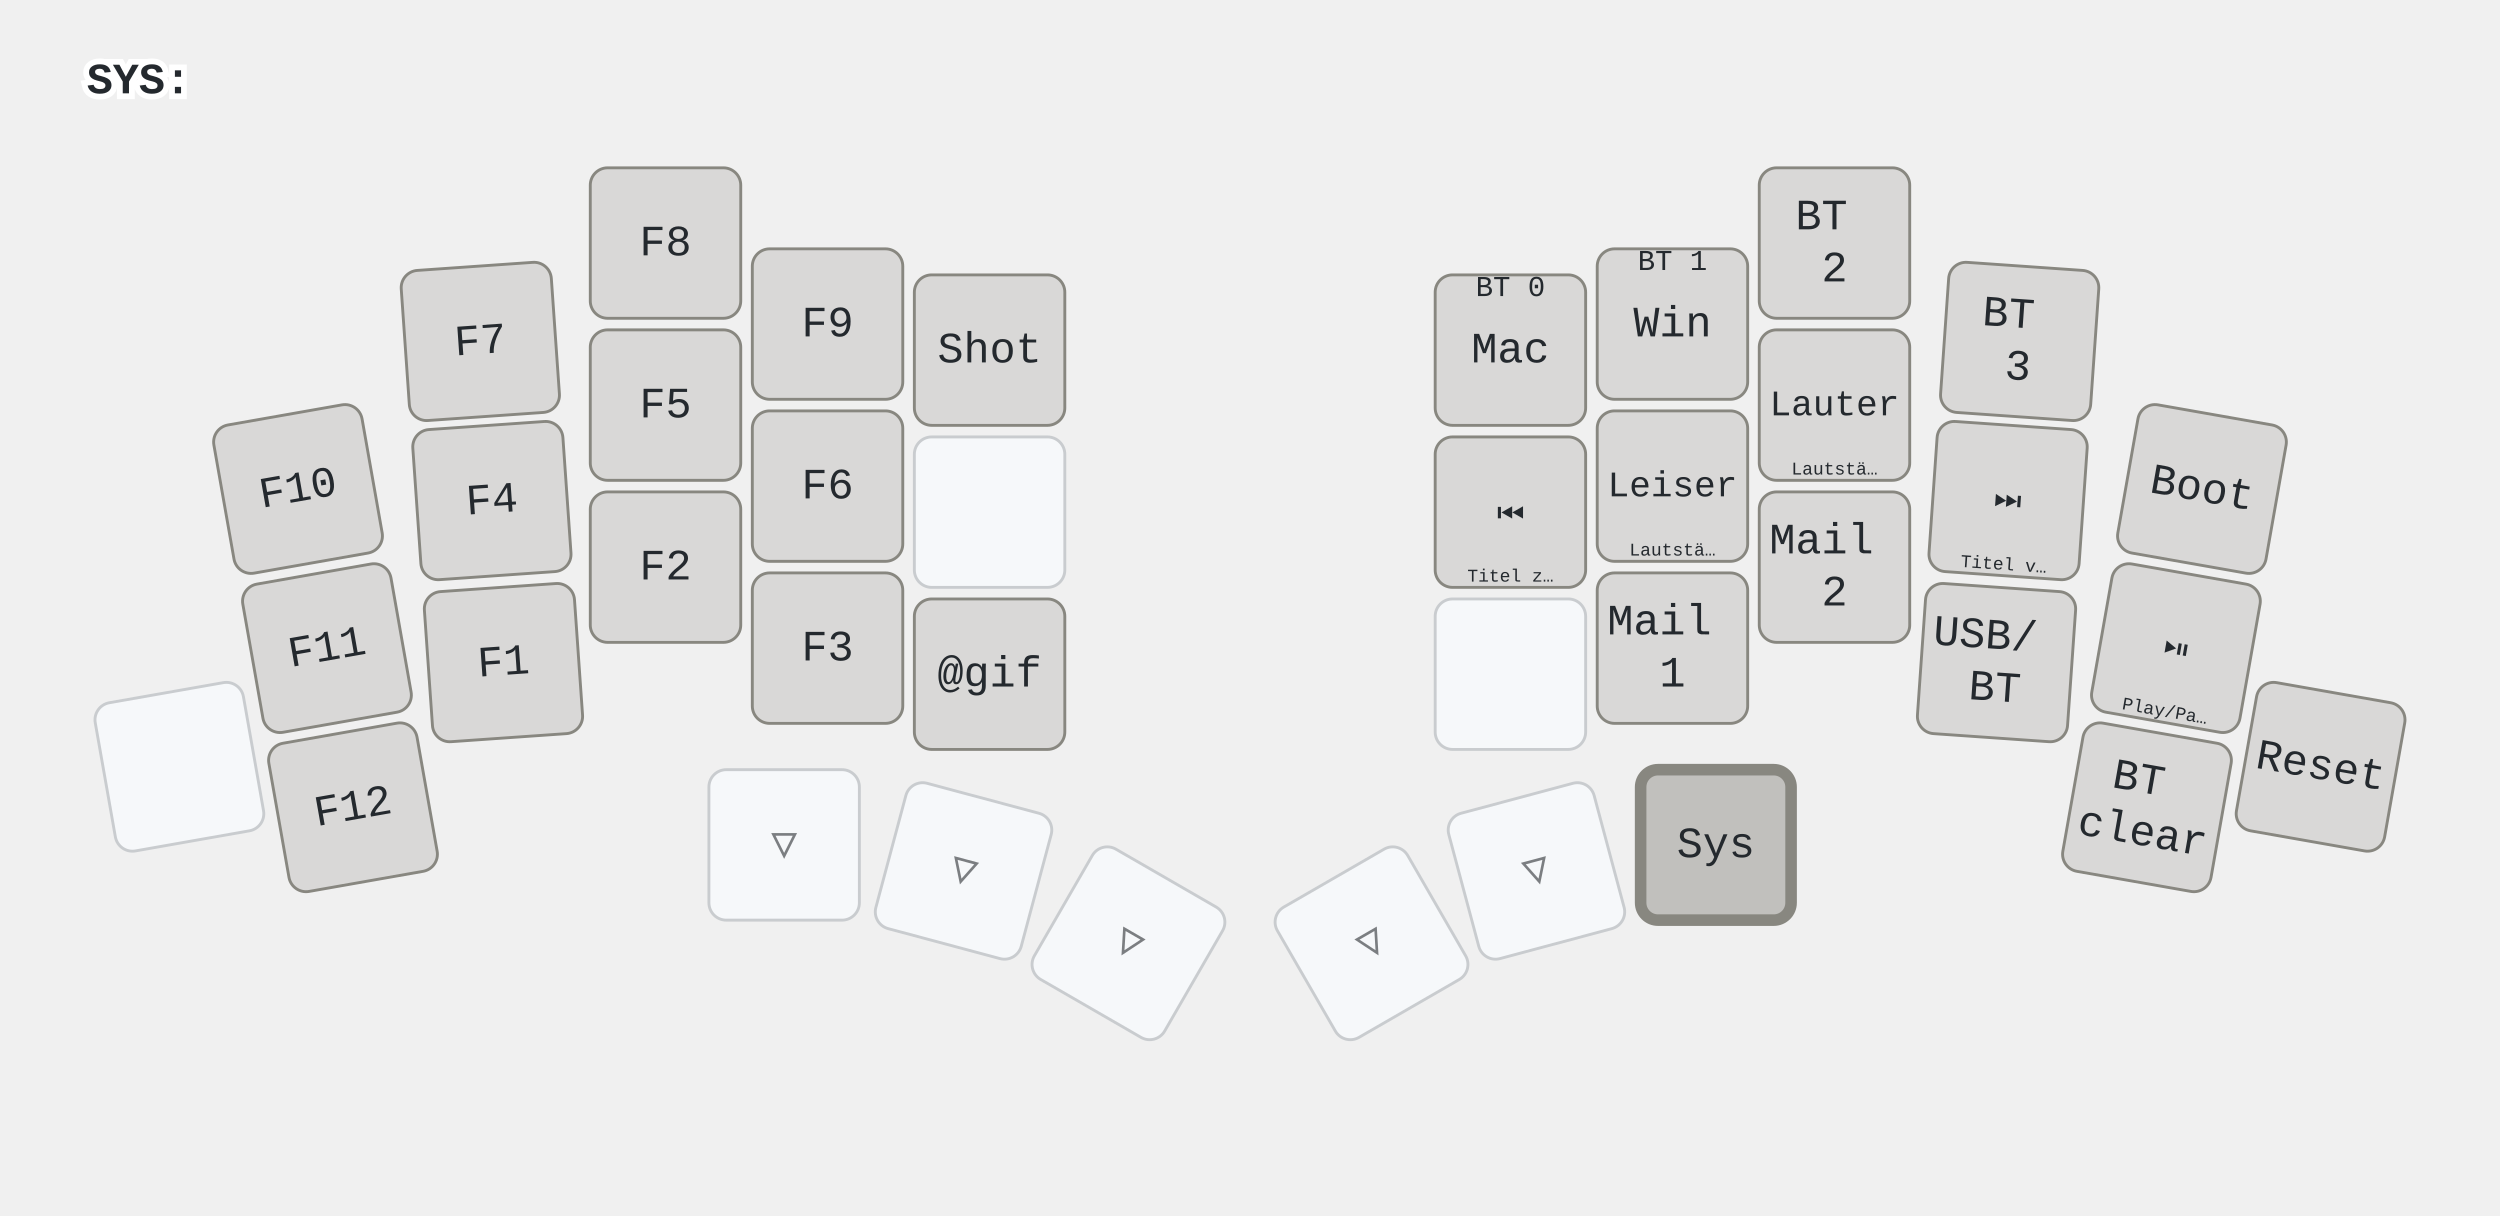
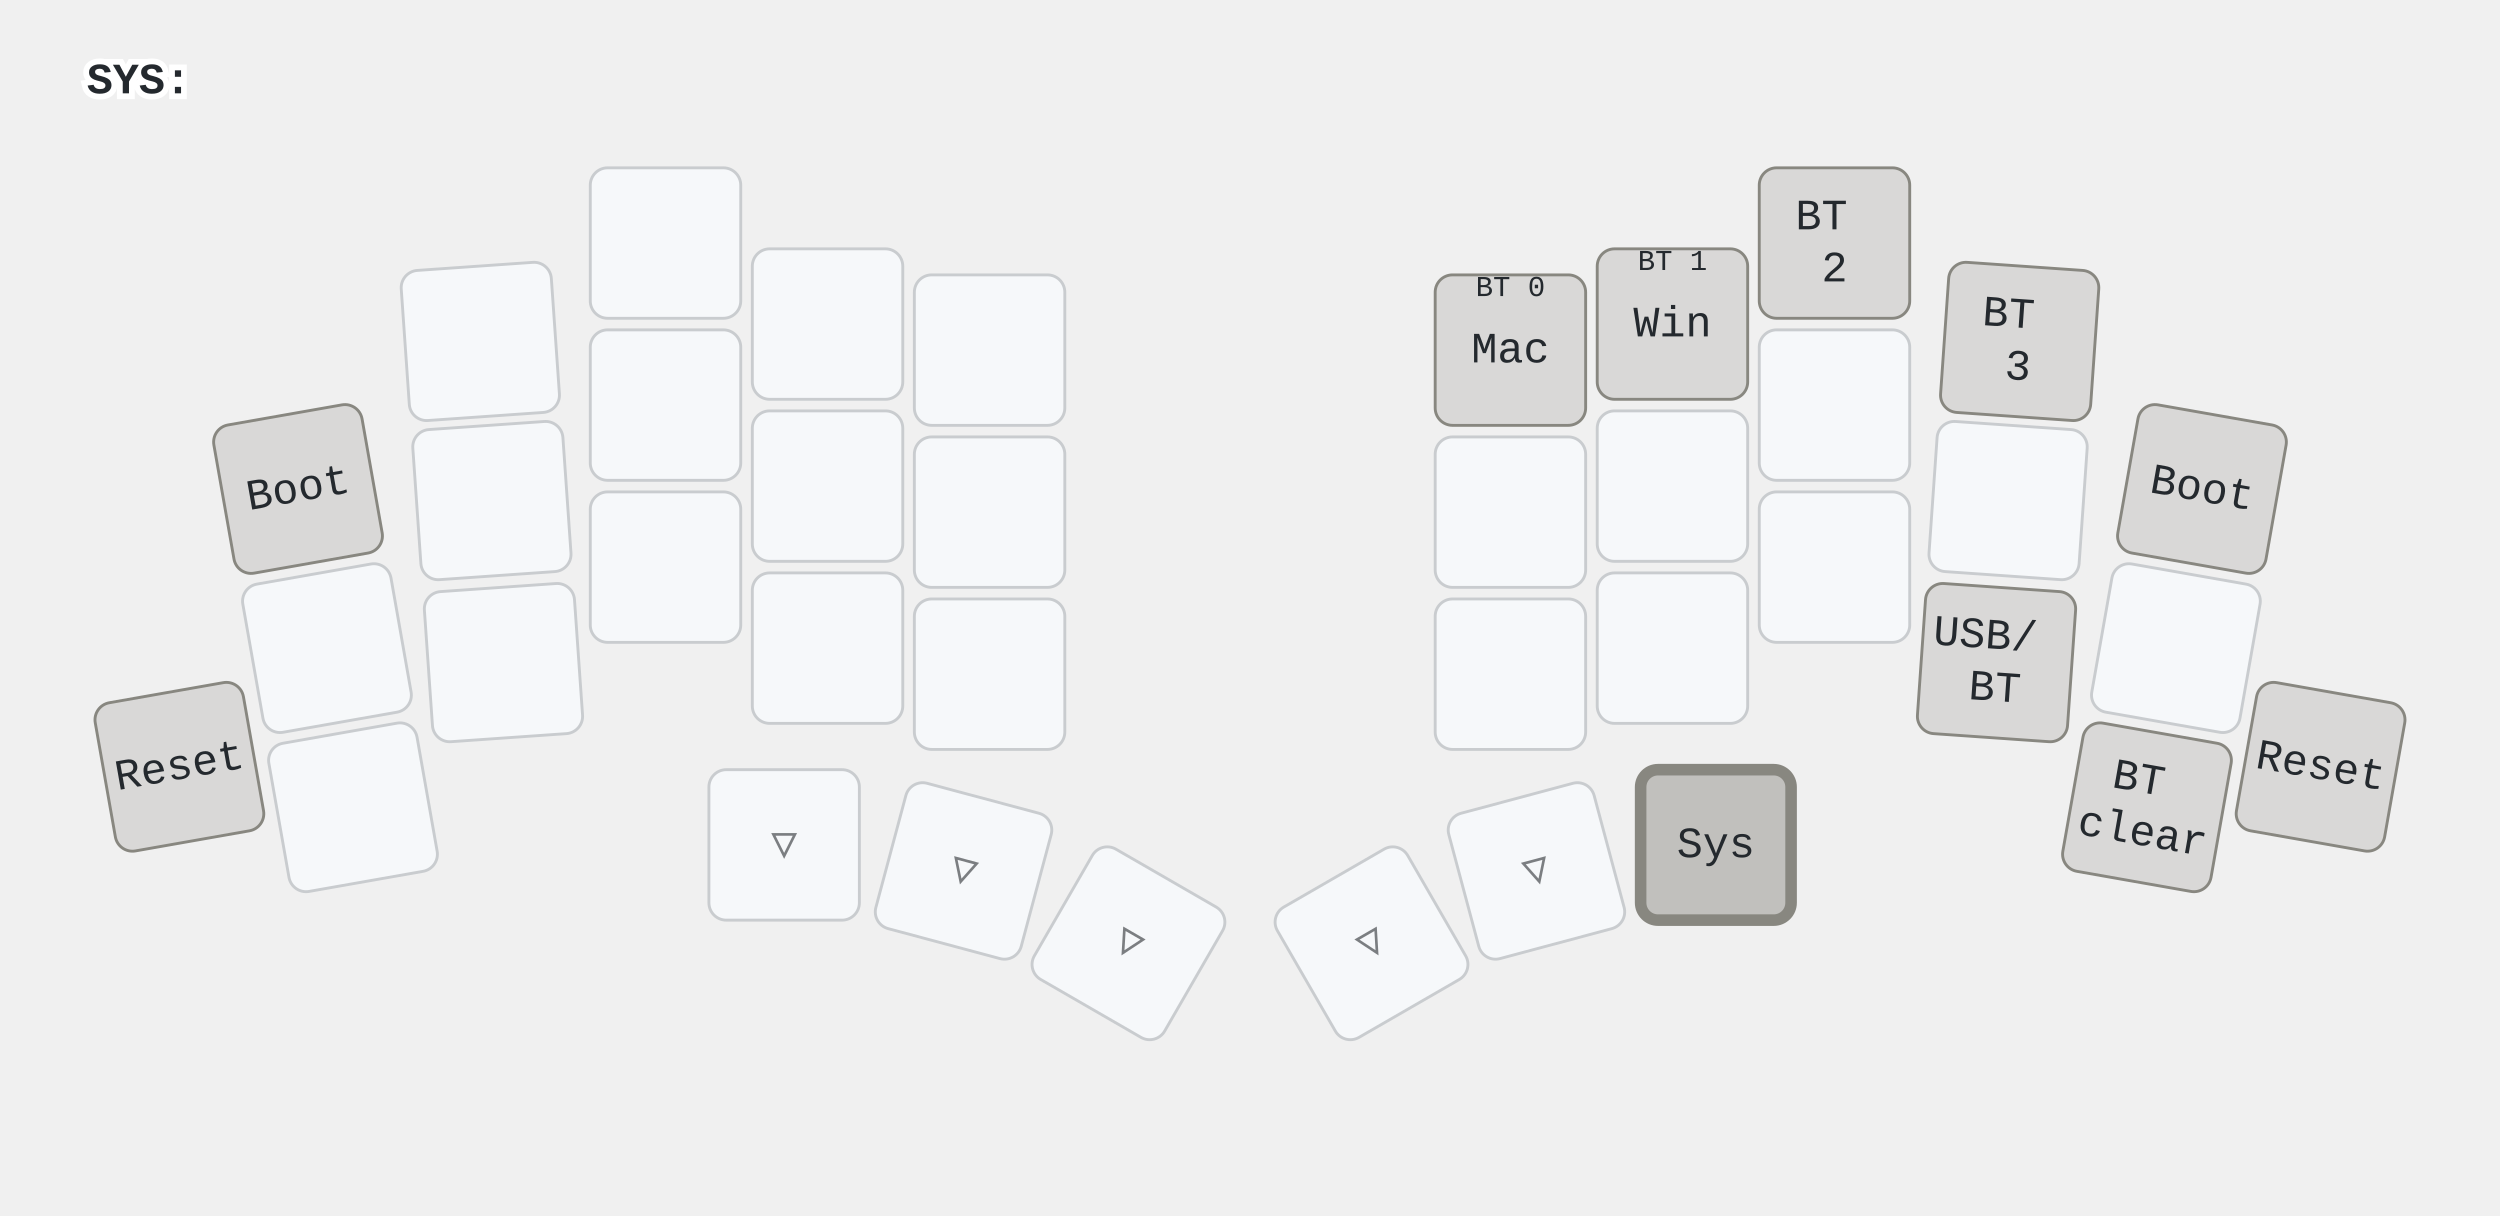
<svg xmlns="http://www.w3.org/2000/svg" width="1728" height="840" viewBox="0 0 864 420" class="keymap">
  <style>/* inherit to force styles through use tags */
svg path {
    fill: inherit;
}

/* font and background color specifications */
svg.keymap {
    font-family: SFMono-Regular,Consolas,Liberation Mono,Menlo,monospace;
    font-size: 14px;
    font-kerning: normal;
    text-rendering: optimizeLegibility;
    fill: #24292e;
}

/* default key styling */
rect.key {
    fill: #f6f8fa;
}

rect.key, rect.combo {
    stroke: #c9cccf;
    stroke-width: 1;
}

/* default key side styling, only used is draw_key_sides is set */
rect.side {
    filter: brightness(90%);
}

/* color accent for combo boxes */
rect.combo, rect.combo-separate {
    fill: #cdf;
}

/* color accent for held keys */
rect.held, rect.combo.held {
    fill: #fdd;
}

/* color accent for ghost (optional) keys */
rect.ghost, rect.combo.ghost {
    stroke-dasharray: 4, 4;
    stroke-width: 2;
}

text {
    text-anchor: middle;
    dominant-baseline: middle;
}

/* styling for layer labels */
text.label {
    font-weight: bold;
    text-anchor: start;
    stroke: white;
    stroke-width: 4;
    paint-order: stroke;
}

/* styling for optional footer */
text.footer {
    text-anchor: end;
    dominant-baseline: auto;
    stroke: white;
    stroke-width: 4;
    paint-order: stroke;
}

/* styling for combo tap, and key non-tap label text */
text.combo, text.hold, text.shifted, text.left, text.right {
    font-size: 11px;
}

text.hold {
    text-anchor: middle;
    dominant-baseline: auto;
}

text.shifted {
    text-anchor: middle;
    dominant-baseline: hanging;
}

text.left {
    text-anchor: start;
}

text.right {
    text-anchor: end;
}

text.layer-activator {
    text-decoration: underline;
}

/* styling for hold/shifted label text in combo box */
text.combo.hold, text.combo.shifted, text.combo.left, text.combo.right {
    font-size: 8px;
}

/* lighter symbol for transparent keys */
text.trans {
    fill: #7b7e81;
}

/* styling for combo dendrons */
path.combo {
    stroke-width: 1;
    stroke: gray;
    fill: none;
}

/* Start Tabler Icons Cleanup */
/* cannot use height/width with glyphs */
.icon-tabler &gt; path {
    fill: inherit;
    stroke: inherit;
    stroke-width: 2;
}
/* hide tabler's default box */
.icon-tabler &gt; path[stroke="none"][fill="none"] {
    visibility: hidden;
}
/* End Tabler Icons Cleanup */

@media (prefers-color-scheme: dark) {
svg.keymap { fill: #d1d6db; }
rect.key { fill: #3f4750; }
rect.key, rect.combo { stroke: #60666c; }
rect.combo, rect.combo-separate { fill: #1f3d7a; }
rect.held, rect.combo.held { fill: #854747; }
text.label, text.footer { stroke: black; }
text.trans { fill: #7e8184; }
path.combo { stroke: #7f7f7f; }

}

rect.key { stroke-width: 1; }
text { font-size: 15px; }
text.hold, text.shifted { font-size: 10px; }
rect.combo { fill: #7F77DD; fill-opacity: .35; stroke: #7F77DD; }

.layer-NAV rect.key.lay { fill: #378ADD; fill-opacity: .22; stroke: #378ADD; }
rect.key.trig-NAV { fill: #378ADD; fill-opacity: .45; stroke: #378ADD; }
rect.key.held.trig-NAV { stroke-width: 4; }

.layer-SYM rect.key.lay { fill: #1D9E75; fill-opacity: .22; stroke: #1D9E75; }
rect.key.trig-SYM { fill: #1D9E75; fill-opacity: .45; stroke: #1D9E75; }
rect.key.held.trig-SYM { stroke-width: 4; }

.layer-NUM rect.key.lay { fill: #BA7517; fill-opacity: .22; stroke: #BA7517; }
rect.key.trig-NUM { fill: #BA7517; fill-opacity: .45; stroke: #BA7517; }
rect.key.held.trig-NUM { stroke-width: 4; }

- .layer-MOUSE rect.key.lay { fill: #D4537E; fill-opacity: .22; stroke: #D4537E; }
- rect.key.trig-MOUSE { fill: #D4537E; fill-opacity: .45; stroke: #D4537E; }
- rect.key.held.trig-MOUSE { stroke-width: 4; }
- 
.layer-SYS rect.key.lay { fill: #888780; fill-opacity: .22; stroke: #888780; }
rect.key.trig-SYS { fill: #888780; fill-opacity: .45; stroke: #888780; }
rect.key.held.trig-SYS { stroke-width: 4; }
</style>
  <g transform="translate(30, 0)" class="layer-SYS">
    <text x="0" y="28" class="label" id="SYS">SYS:</text>
    <g transform="translate(0, 56)">
      <g transform="translate(73, 113) rotate(-10.0)" class="key lay keypos-0">
        <rect rx="6" ry="6" x="-26" y="-26" width="52" height="52" class="key lay" />
-         <text x="0" y="0" class="key lay tap">F10</text>
-       </g>
-       <g transform="translate(136, 62) rotate(-4.0)" class="key lay keypos-1">
-         <rect rx="6" ry="6" x="-26" y="-26" width="52" height="52" class="key lay" />
-         <text x="0" y="0" class="key lay tap">F7</text>
-       </g>
-       <g transform="translate(200, 28)" class="key lay keypos-2">
-         <rect rx="6" ry="6" x="-26" y="-26" width="52" height="52" class="key lay" />
-         <text x="0" y="0" class="key lay tap">F8</text>
-       </g>
-       <g transform="translate(256, 56)" class="key lay keypos-3">
-         <rect rx="6" ry="6" x="-26" y="-26" width="52" height="52" class="key lay" />
-         <text x="0" y="0" class="key lay tap">F9</text>
-       </g>
-       <g transform="translate(312, 65)" class="key lay keypos-4">
-         <rect rx="6" ry="6" x="-26" y="-26" width="52" height="52" class="key lay" />
-         <text x="0" y="0" class="key lay tap">Shot</text>
+         <text x="0" y="0" class="key lay tap">Boot</text>
+       </g>
+       <g transform="translate(136, 62) rotate(-4.0)" class="key keypos-1">
+         <rect rx="6" ry="6" x="-26" y="-26" width="52" height="52" class="key" />
+       </g>
+       <g transform="translate(200, 28)" class="key keypos-2">
+         <rect rx="6" ry="6" x="-26" y="-26" width="52" height="52" class="key" />
+       </g>
+       <g transform="translate(256, 56)" class="key keypos-3">
+         <rect rx="6" ry="6" x="-26" y="-26" width="52" height="52" class="key" />
+       </g>
+       <g transform="translate(312, 65)" class="key keypos-4">
+         <rect rx="6" ry="6" x="-26" y="-26" width="52" height="52" class="key" />
      </g>
      <g transform="translate(492, 65)" class="key lay keypos-5">
        <rect rx="6" ry="6" x="-26" y="-26" width="52" height="52" class="key lay" />
        <text x="0" y="0" class="key lay tap">Mac</text>
        <text x="0" y="-24" class="key lay shifted">BT 0</text>
      </g>
      <g transform="translate(548, 56)" class="key lay keypos-6">
        <rect rx="6" ry="6" x="-26" y="-26" width="52" height="52" class="key lay" />
        <text x="0" y="0" class="key lay tap">Win</text>
        <text x="0" y="-24" class="key lay shifted">BT 1</text>
      </g>
      <g transform="translate(604, 28)" class="key lay keypos-7">
        <rect rx="6" ry="6" x="-26" y="-26" width="52" height="52" class="key lay" />
        <text x="0" y="0" class="key lay tap">
          <tspan x="0" dy="-0.6em">BT</tspan>
          <tspan x="0" dy="1.2em">2</tspan>
        </text>
      </g>
      <g transform="translate(668, 62) rotate(4.0)" class="key lay keypos-8">
        <rect rx="6" ry="6" x="-26" y="-26" width="52" height="52" class="key lay" />
        <text x="0" y="0" class="key lay tap">
          <tspan x="0" dy="-0.6em">BT</tspan>
          <tspan x="0" dy="1.2em">3</tspan>
        </text>
      </g>
      <g transform="translate(731, 113) rotate(10.0)" class="key lay keypos-9">
        <rect rx="6" ry="6" x="-26" y="-26" width="52" height="52" class="key lay" />
        <text x="0" y="0" class="key lay tap">Boot</text>
      </g>
-       <g transform="translate(83, 168) rotate(-10.0)" class="key lay keypos-10">
-         <rect rx="6" ry="6" x="-26" y="-26" width="52" height="52" class="key lay" />
-         <text x="0" y="0" class="key lay tap">F11</text>
-       </g>
-       <g transform="translate(140, 117) rotate(-4.0)" class="key lay keypos-11">
-         <rect rx="6" ry="6" x="-26" y="-26" width="52" height="52" class="key lay" />
-         <text x="0" y="0" class="key lay tap">F4</text>
-       </g>
-       <g transform="translate(200, 84)" class="key lay keypos-12">
-         <rect rx="6" ry="6" x="-26" y="-26" width="52" height="52" class="key lay" />
-         <text x="0" y="0" class="key lay tap">F5</text>
-       </g>
-       <g transform="translate(256, 112)" class="key lay keypos-13">
-         <rect rx="6" ry="6" x="-26" y="-26" width="52" height="52" class="key lay" />
-         <text x="0" y="0" class="key lay tap">F6</text>
+       <g transform="translate(83, 168) rotate(-10.0)" class="key keypos-10">
+         <rect rx="6" ry="6" x="-26" y="-26" width="52" height="52" class="key" />
+       </g>
+       <g transform="translate(140, 117) rotate(-4.0)" class="key keypos-11">
+         <rect rx="6" ry="6" x="-26" y="-26" width="52" height="52" class="key" />
+       </g>
+       <g transform="translate(200, 84)" class="key keypos-12">
+         <rect rx="6" ry="6" x="-26" y="-26" width="52" height="52" class="key" />
+       </g>
+       <g transform="translate(256, 112)" class="key keypos-13">
+         <rect rx="6" ry="6" x="-26" y="-26" width="52" height="52" class="key" />
      </g>
      <g transform="translate(312, 121)" class="key keypos-14">
        <rect rx="6" ry="6" x="-26" y="-26" width="52" height="52" class="key" />
      </g>
-       <g transform="translate(492, 121)" class="key lay keypos-15">
-         <rect rx="6" ry="6" x="-26" y="-26" width="52" height="52" class="key lay" />
-         <text x="0" y="0" class="key lay tap">⏮︎</text>
-         <text x="0" y="24" class="key lay hold">
-           <tspan style="font-size: 62%">Titel z…</tspan>
-         </text>
-       </g>
-       <g transform="translate(548, 112)" class="key lay keypos-16">
-         <rect rx="6" ry="6" x="-26" y="-26" width="52" height="52" class="key lay" />
-         <text x="0" y="0" class="key lay tap">
-           <tspan style="font-size: 83%">Leiser</tspan>
-         </text>
-         <text x="0" y="24" class="key lay hold">
-           <tspan style="font-size: 62%">Lautstä…</tspan>
-         </text>
-       </g>
-       <g transform="translate(604, 84)" class="key lay keypos-17">
-         <rect rx="6" ry="6" x="-26" y="-26" width="52" height="52" class="key lay" />
-         <text x="0" y="0" class="key lay tap">
-           <tspan style="font-size: 83%">Lauter</tspan>
-         </text>
-         <text x="0" y="24" class="key lay hold">
-           <tspan style="font-size: 62%">Lautstä…</tspan>
-         </text>
-       </g>
-       <g transform="translate(664, 117) rotate(4.0)" class="key lay keypos-18">
-         <rect rx="6" ry="6" x="-26" y="-26" width="52" height="52" class="key lay" />
-         <text x="0" y="0" class="key lay tap">⏭︎</text>
-         <text x="0" y="24" class="key lay hold">
-           <tspan style="font-size: 62%">Titel v…</tspan>
-         </text>
-       </g>
-       <g transform="translate(722, 168) rotate(10.0)" class="key lay keypos-19">
-         <rect rx="6" ry="6" x="-26" y="-26" width="52" height="52" class="key lay" />
-         <text x="0" y="0" class="key lay tap">⏯︎</text>
-         <text x="0" y="24" class="key lay hold">
-           <tspan style="font-size: 62%">Play/Pa…</tspan>
-         </text>
-       </g>
-       <g transform="translate(32, 209) rotate(-10.0)" class="key keypos-20">
-         <rect rx="6" ry="6" x="-26" y="-26" width="52" height="52" class="key" />
-       </g>
-       <g transform="translate(92, 223) rotate(-10.0)" class="key lay keypos-21">
-         <rect rx="6" ry="6" x="-26" y="-26" width="52" height="52" class="key lay" />
-         <text x="0" y="0" class="key lay tap">F12</text>
-       </g>
-       <g transform="translate(144, 173) rotate(-4.0)" class="key lay keypos-22">
-         <rect rx="6" ry="6" x="-26" y="-26" width="52" height="52" class="key lay" />
-         <text x="0" y="0" class="key lay tap">F1</text>
-       </g>
-       <g transform="translate(200, 140)" class="key lay keypos-23">
-         <rect rx="6" ry="6" x="-26" y="-26" width="52" height="52" class="key lay" />
-         <text x="0" y="0" class="key lay tap">F2</text>
-       </g>
-       <g transform="translate(256, 168)" class="key lay keypos-24">
-         <rect rx="6" ry="6" x="-26" y="-26" width="52" height="52" class="key lay" />
-         <text x="0" y="0" class="key lay tap">F3</text>
-       </g>
-       <g transform="translate(312, 177)" class="key lay keypos-25">
-         <rect rx="6" ry="6" x="-26" y="-26" width="52" height="52" class="key lay" />
-         <text x="0" y="0" class="key lay tap">@gif</text>
+       <g transform="translate(492, 121)" class="key keypos-15">
+         <rect rx="6" ry="6" x="-26" y="-26" width="52" height="52" class="key" />
+       </g>
+       <g transform="translate(548, 112)" class="key keypos-16">
+         <rect rx="6" ry="6" x="-26" y="-26" width="52" height="52" class="key" />
+       </g>
+       <g transform="translate(604, 84)" class="key keypos-17">
+         <rect rx="6" ry="6" x="-26" y="-26" width="52" height="52" class="key" />
+       </g>
+       <g transform="translate(664, 117) rotate(4.0)" class="key keypos-18">
+         <rect rx="6" ry="6" x="-26" y="-26" width="52" height="52" class="key" />
+       </g>
+       <g transform="translate(722, 168) rotate(10.0)" class="key keypos-19">
+         <rect rx="6" ry="6" x="-26" y="-26" width="52" height="52" class="key" />
+       </g>
+       <g transform="translate(32, 209) rotate(-10.0)" class="key lay keypos-20">
+         <rect rx="6" ry="6" x="-26" y="-26" width="52" height="52" class="key lay" />
+         <text x="0" y="0" class="key lay tap">Reset</text>
+       </g>
+       <g transform="translate(92, 223) rotate(-10.0)" class="key keypos-21">
+         <rect rx="6" ry="6" x="-26" y="-26" width="52" height="52" class="key" />
+       </g>
+       <g transform="translate(144, 173) rotate(-4.0)" class="key keypos-22">
+         <rect rx="6" ry="6" x="-26" y="-26" width="52" height="52" class="key" />
+       </g>
+       <g transform="translate(200, 140)" class="key keypos-23">
+         <rect rx="6" ry="6" x="-26" y="-26" width="52" height="52" class="key" />
+       </g>
+       <g transform="translate(256, 168)" class="key keypos-24">
+         <rect rx="6" ry="6" x="-26" y="-26" width="52" height="52" class="key" />
+       </g>
+       <g transform="translate(312, 177)" class="key keypos-25">
+         <rect rx="6" ry="6" x="-26" y="-26" width="52" height="52" class="key" />
      </g>
      <g transform="translate(492, 177)" class="key keypos-26">
        <rect rx="6" ry="6" x="-26" y="-26" width="52" height="52" class="key" />
      </g>
-       <g transform="translate(548, 168)" class="key lay keypos-27">
-         <rect rx="6" ry="6" x="-26" y="-26" width="52" height="52" class="key lay" />
-         <text x="0" y="0" class="key lay tap">
-           <tspan x="0" dy="-0.6em">Mail</tspan>
-           <tspan x="0" dy="1.2em">1</tspan>
-         </text>
-       </g>
-       <g transform="translate(604, 140)" class="key lay keypos-28">
-         <rect rx="6" ry="6" x="-26" y="-26" width="52" height="52" class="key lay" />
-         <text x="0" y="0" class="key lay tap">
-           <tspan x="0" dy="-0.6em">Mail</tspan>
-           <tspan x="0" dy="1.2em">2</tspan>
-         </text>
+       <g transform="translate(548, 168)" class="key keypos-27">
+         <rect rx="6" ry="6" x="-26" y="-26" width="52" height="52" class="key" />
+       </g>
+       <g transform="translate(604, 140)" class="key keypos-28">
+         <rect rx="6" ry="6" x="-26" y="-26" width="52" height="52" class="key" />
      </g>
      <g transform="translate(660, 173) rotate(4.0)" class="key lay keypos-29">
        <rect rx="6" ry="6" x="-26" y="-26" width="52" height="52" class="key lay" />
        <text x="0" y="0" class="key lay tap">
          <tspan x="0" dy="-0.6em">USB/</tspan>
          <tspan x="0" dy="1.2em">BT</tspan>
        </text>
      </g>
      <g transform="translate(712, 223) rotate(10.0)" class="key lay keypos-30">
        <rect rx="6" ry="6" x="-26" y="-26" width="52" height="52" class="key lay" />
        <text x="0" y="0" class="key lay tap">
          <tspan x="0" dy="-0.6em">BT</tspan>
          <tspan x="0" dy="1.2em">clear</tspan>
        </text>
      </g>
      <g transform="translate(772, 209) rotate(10.0)" class="key lay keypos-31">
        <rect rx="6" ry="6" x="-26" y="-26" width="52" height="52" class="key lay" />
        <text x="0" y="0" class="key lay tap">Reset</text>
      </g>
      <g transform="translate(241, 236)" class="key trans keypos-32">
        <rect rx="6" ry="6" x="-26" y="-26" width="52" height="52" class="key trans" />
        <text x="0" y="0" class="key trans tap">▽</text>
      </g>
      <g transform="translate(303, 245) rotate(15.0)" class="key trans keypos-33">
        <rect rx="6" ry="6" x="-26" y="-26" width="52" height="52" class="key trans" />
        <text x="0" y="0" class="key trans tap">▽</text>
      </g>
      <g transform="translate(360, 270) rotate(30.0)" class="key trans keypos-34">
        <rect rx="6" ry="6" x="-26" y="-26" width="52" height="52" class="key trans" />
        <text x="0" y="0" class="key trans tap">▽</text>
      </g>
      <g transform="translate(444, 270) rotate(-30.0)" class="key trans keypos-35">
        <rect rx="6" ry="6" x="-26" y="-26" width="52" height="52" class="key trans" />
        <text x="0" y="0" class="key trans tap">▽</text>
      </g>
      <g transform="translate(501, 245) rotate(-15.0)" class="key trans keypos-36">
        <rect rx="6" ry="6" x="-26" y="-26" width="52" height="52" class="key trans" />
        <text x="0" y="0" class="key trans tap">▽</text>
      </g>
      <g transform="translate(563, 236)" class="key held trig-SYS keypos-37">
        <rect rx="6" ry="6" x="-26" y="-26" width="52" height="52" class="key held trig-SYS" />
        <text x="0" y="0" class="key held trig-SYS tap">Sys</text>
      </g>
    </g>
  </g>
</svg>
